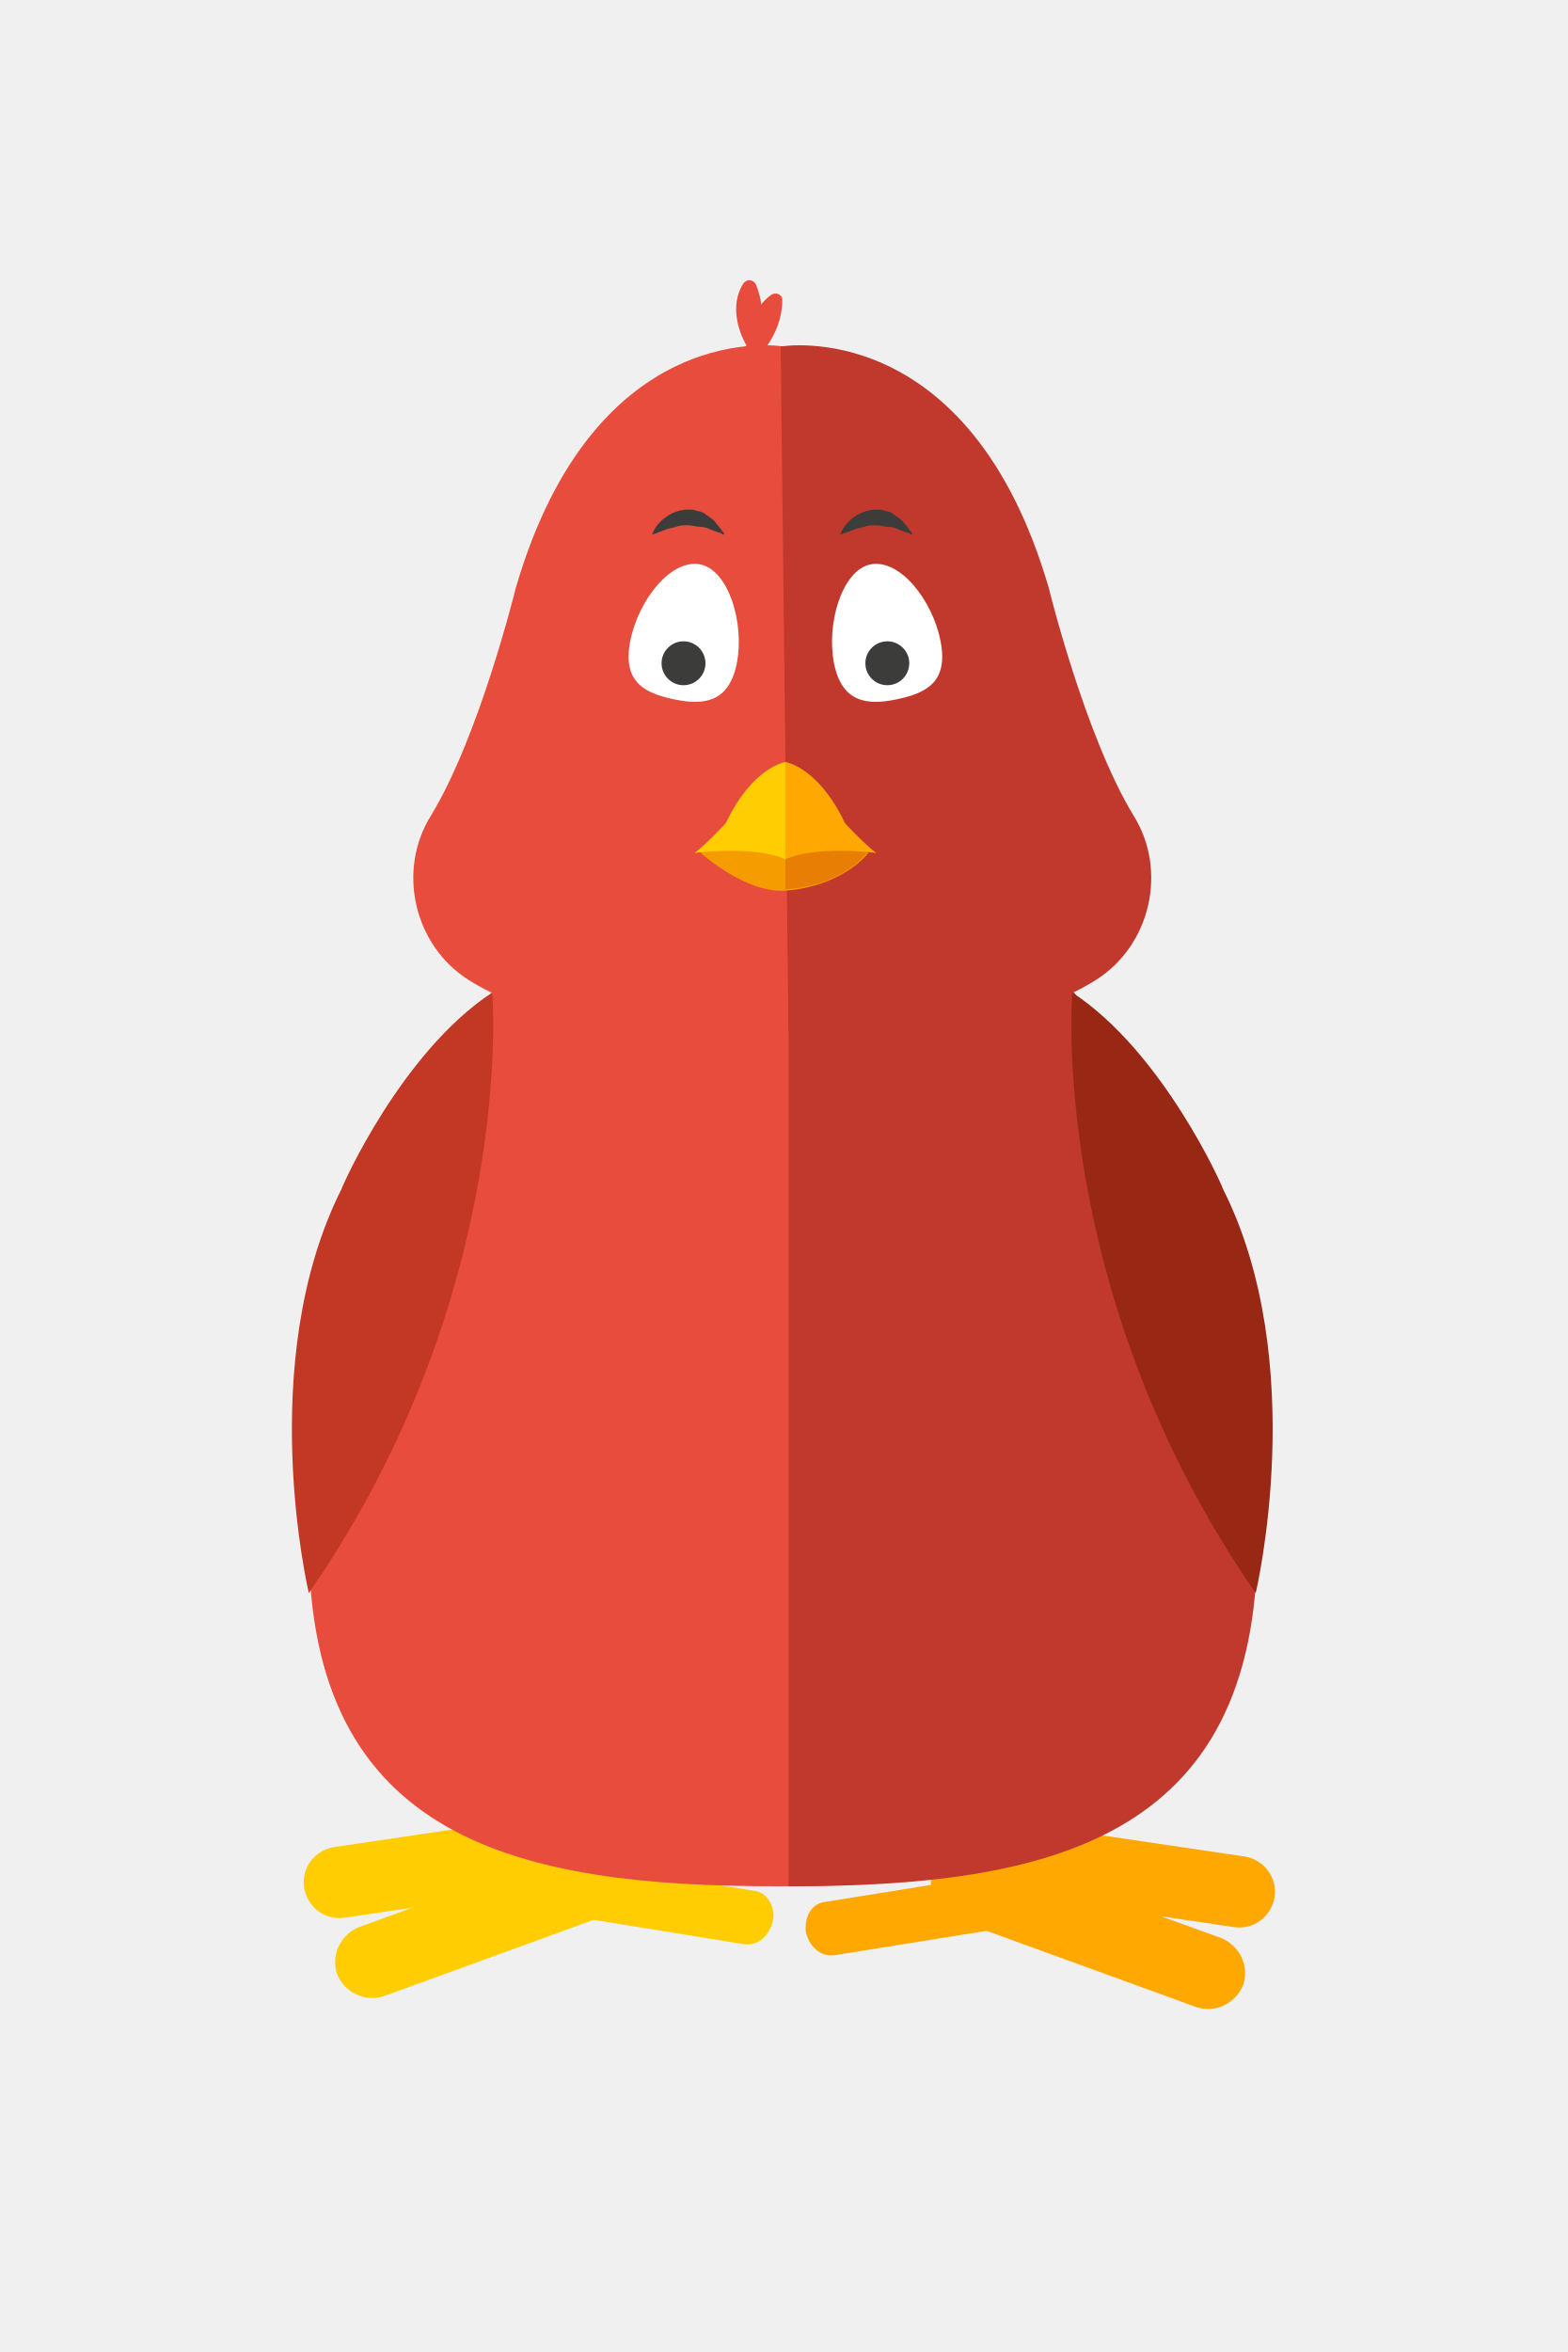
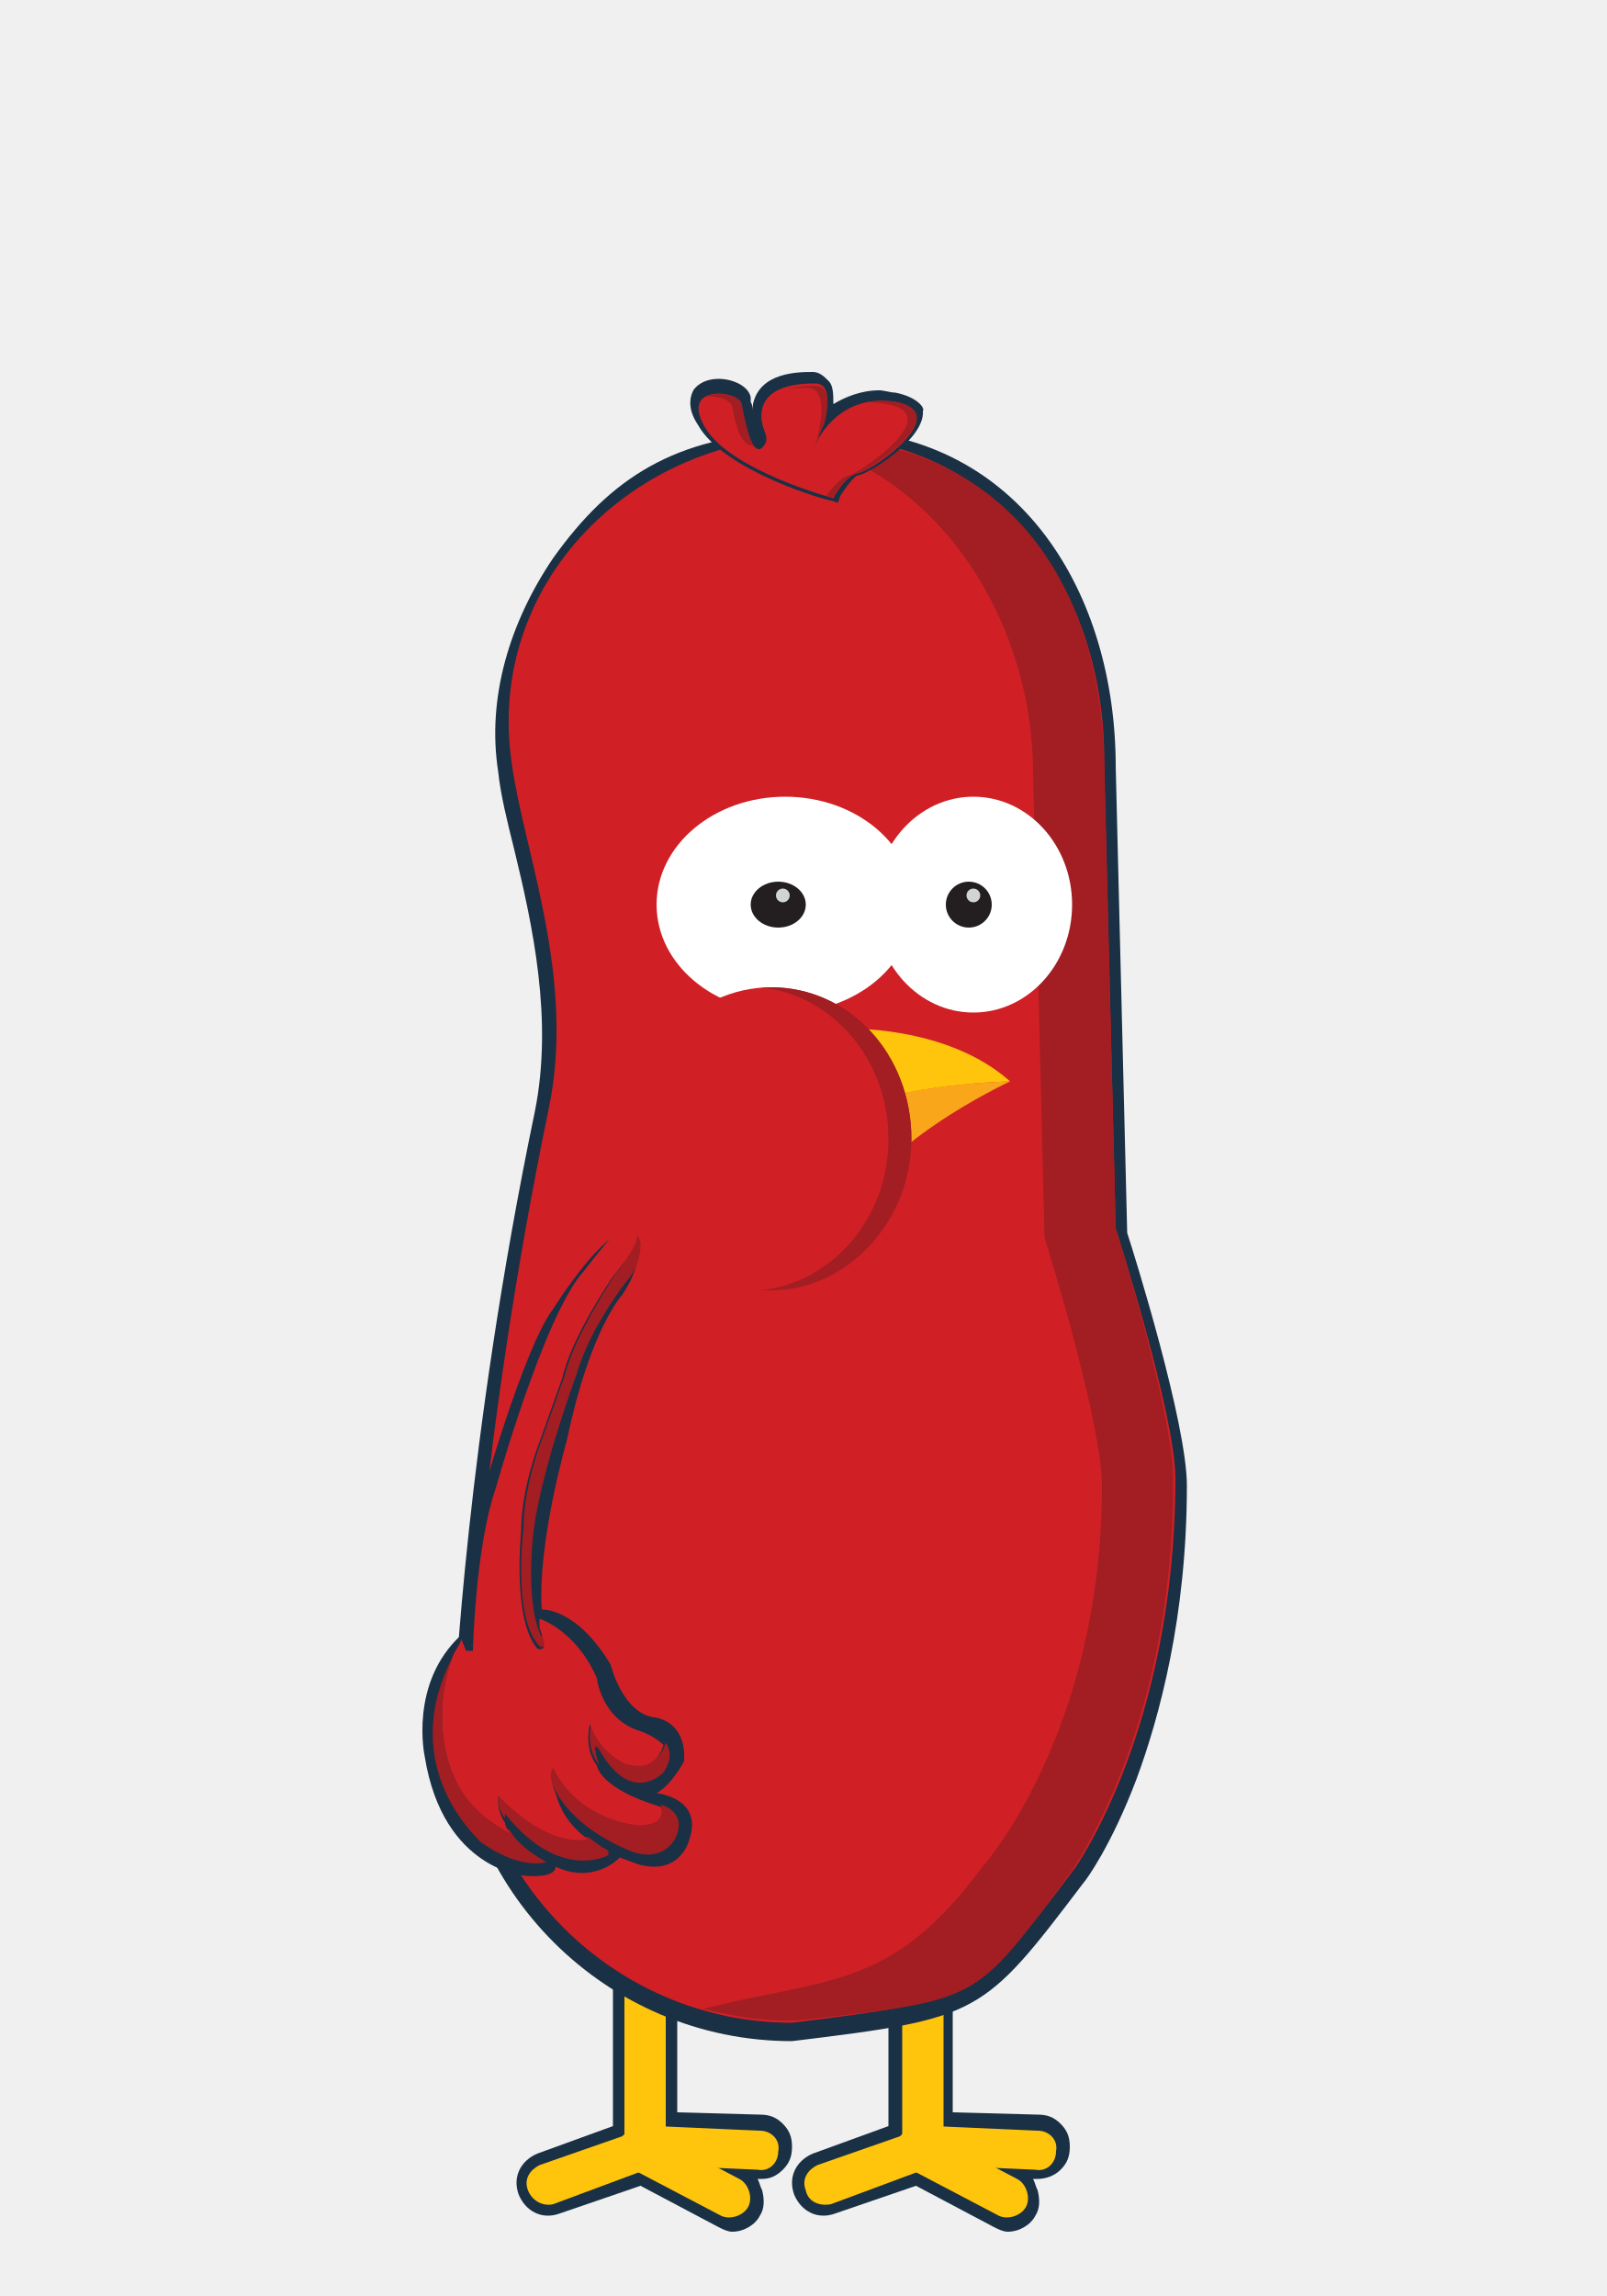
- <svg xmlns="http://www.w3.org/2000/svg" version="1.1" id="Capa_1" x="0px" y="0px" viewBox="0 0 100 150" enable-background="new 0 0 100 150" xml:space="preserve">
+ <svg xmlns="http://www.w3.org/2000/svg" version="1.1" id="Capa_1" x="0px" y="0px" viewBox="0 0 70 100" style="enable-background:new 0 0 70 100;" xml:space="preserve">
+   <style type="text/css">
+ 	.st0{fill:#1A3044;}
+ 	.st1{fill:#FFC40C;}
+ 	.st2{fill:#D02026;}
+ 	.st3{fill:#A21E22;}
+ 	.st4{fill:#FFFFFF;}
+ 	.st5{fill:#231F20;}
+ 	.st6{fill:#D1D3D4;}
+ 	.st7{fill:#F9A61A;}
+ </style>
  <g>
-     <path fill="#FFCD01" d="M40.2,117.3c0.2,1.3-0.7,2.4-1.9,2.6L22,122.3c-1.3,0.2-2.4-0.7-2.6-1.9l0,0c-0.2-1.3,0.7-2.4,1.9-2.6   l16.2-2.4C38.8,115.2,40,116,40.2,117.3L40.2,117.3z" />
-     <path fill="#FFCD01" d="M41.3,118.7c0.4,1.2-0.2,2.5-1.4,3l-15.4,5.6c-1.2,0.4-2.5-0.2-3-1.4l0,0c-0.4-1.2,0.2-2.5,1.4-3l15.4-5.6   C39.5,116.9,40.8,117.6,41.3,118.7L41.3,118.7z" />
-     <path fill="#FFCD01" d="M49.3,122.5c-0.2,0.9-0.9,1.6-1.8,1.5L37,122.3c-0.8-0.1-1.4-1-1.2-1.9l0,0c0.2-0.9,0.9-1.6,1.8-1.5   l10.6,1.7C48.9,120.7,49.5,121.6,49.3,122.5L49.3,122.5z" />
-     <path fill="#FFA801" d="M60.6,117.9c-0.2,1.3,0.7,2.4,1.9,2.6l16.2,2.4c1.3,0.2,2.4-0.7,2.6-1.9l0,0c0.2-1.3-0.7-2.4-1.9-2.6   L63.2,116C61.9,115.8,60.7,116.7,60.6,117.9L60.6,117.9z" />
-     <path fill="#FFA801" d="M59.5,119.4c-0.4,1.2,0.2,2.5,1.4,3l15.4,5.6c1.2,0.4,2.5-0.2,3-1.4l0,0c0.4-1.2-0.2-2.5-1.4-3L62.4,118   C61.2,117.6,59.9,118.2,59.5,119.4L59.5,119.4z" />
-     <path fill="#FFA801" d="M51.4,123.2c0.2,0.9,0.9,1.6,1.8,1.5l10.6-1.7c0.8-0.1,1.4-1,1.2-1.9l0,0c-0.2-0.9-0.9-1.6-1.8-1.5   l-10.6,1.7C51.8,121.4,51.3,122.2,51.4,123.2L51.4,123.2z" />
-     <path fill="#E74C3C" d="M71.6,52c-3.1-5.1-5.4-14.5-5.4-14.5c-5.5-15.1-14.2-15.6-16.2-15.4l0,0c0,0-12-2.1-17.1,15.4   c0,0-2.3,9.4-5.4,14.5c-2.2,3.5-1.1,8.3,2.4,10.5c3.3,2.1,9.2,3.7,19.6,3.4c10.4,0.2,16.3-1.3,19.6-3.4   C72.8,60.3,73.8,55.6,71.6,52z" />
-     <path fill="#E74C3C" d="M79.5,98.4c0,19-13.4,21.9-29.9,21.9s-29.9-2.9-29.9-21.9s13.4-46.9,29.9-46.9S79.5,79.4,79.5,98.4z" />
-     <path fill="#C0392C" d="M49.8,22.1L49.8,22.1c0,0,12-2.1,17.1,15.4c0,0,2.3,9.4,5.4,14.5c2.2,3.5,1.1,8.3-2.4,10.5   c-3.3,2.1-9.2,3.7-19.6,3.4" />
-     <path fill="#C0392C" d="M50.3,120.3c16.5,0,29.9-2.9,29.9-21.9S66.8,51.5,50.3,51.5" />
-     <path fill="#FFFFFF" d="M47,42.3c-0.5,2.5-2.1,2.7-4,2.3c-1.9-0.4-3.3-1.1-2.8-3.7s2.6-5.3,4.5-4.9C46.5,36.4,47.5,39.8,47,42.3z" />
-     <path fill="#FFFFFF" d="M53.2,42.3c0.5,2.5,2.1,2.7,4,2.3c1.9-0.4,3.3-1.1,2.8-3.7s-2.6-5.3-4.5-4.9C53.7,36.4,52.7,39.8,53.2,42.3   z" />
-     <path fill="#E74C3C" d="M47.6,22c0,0-1.3-2.1-0.2-3.9c0.2-0.3,0.6-0.3,0.8,0c0.3,0.7,0.7,2.1,0.1,3.9C47.4,24.8,47.6,22,47.6,22z" />
-     <path fill="#E74C3C" d="M47.8,22.5c0,0-0.4-2.4,1.4-3.7c0.3-0.2,0.7,0,0.7,0.3c0,0.8-0.2,2.2-1.5,3.6   C46.5,24.9,47.8,22.5,47.8,22.5z" />
-     <path fill="#F59D00" d="M44.7,54.4c0,0,2.9,2.6,5.4,2.4c0,0,3.3-0.1,5.3-2.4c0,0-2.5-0.7-5.4-0.8C48.2,53.4,46.2,53.6,44.7,54.4z" />
-     <path fill="#E87E04" d="M50.1,53.6v3.1c0,0,3.3,0,5.3-2.4C55.5,54.4,50.7,53.2,50.1,53.6z" />
-     <circle fill="#3C3C3B" cx="43.6" cy="42.3" r="1.4" />
-     <circle fill="#3C3C3B" cx="56.6" cy="42.3" r="1.4" />
+     <path class="st0" d="M34.1,94.5c0.3-0.3,0.4-0.6,0.4-1c0-0.4-0.1-0.7-0.4-1c-0.3-0.3-0.6-0.4-1-0.4L29.5,92v-6.5   c0-0.8-0.6-1.4-1.4-1.4c-0.8,0-1.4,0.6-1.4,1.4v7.1l-3.3,1.2c-0.7,0.3-1.1,1-0.8,1.8c0.3,0.7,1,1.1,1.8,0.8l3.5-1.2l3.4,1.8   c0.2,0.1,0.4,0.2,0.6,0.2c0.5,0,1-0.3,1.2-0.7c0.2-0.3,0.2-0.7,0.1-1.1c-0.1-0.2-0.1-0.3-0.2-0.5l0.2,0   C33.5,94.9,33.8,94.8,34.1,94.5z" />
    <g>
-       <path fill="#3C3C3B" d="M41.6,34.1c0,0,0.1-0.4,0.5-0.8c0.4-0.4,1-0.8,1.8-0.8c0.2,0,0.4,0,0.6,0.1c0.2,0,0.4,0.1,0.5,0.2    c0.3,0.2,0.6,0.4,0.7,0.6c0.2,0.2,0.3,0.4,0.4,0.5c0.1,0.1,0.1,0.2,0.1,0.2s-0.1,0-0.2-0.1c-0.1,0-0.3-0.1-0.6-0.2    c-0.2-0.1-0.5-0.2-0.7-0.2c-0.3,0-0.5-0.1-0.8-0.1c-0.3,0-0.5,0-0.8,0.1c-0.3,0.1-0.5,0.1-0.7,0.2C41.9,34,41.6,34.1,41.6,34.1z" />
+       <path class="st1" d="M28.1,94.2L28.1,94.2c-0.5,0-0.9-0.4-0.9-0.9v-7.8c0-0.5,0.4-0.9,0.9-0.9h0c0.5,0,0.9,0.4,0.9,0.9v7.8    C29,93.8,28.6,94.2,28.1,94.2z" />
+       <path class="st1" d="M23,95.4L23,95.4c-0.2-0.5,0.1-0.9,0.5-1.1l4.3-1.5c0.5-0.2,0.9,0.1,1.1,0.5l0,0c0.2,0.5-0.1,0.9-0.5,1.1    L24.1,96C23.7,96.1,23.2,95.9,23,95.4z" />
+       <path class="st1" d="M27,93.2L27,93.2c0.2-0.4,0.8-0.6,1.2-0.4l4,2.1c0.4,0.2,0.6,0.8,0.4,1.2h0c-0.2,0.4-0.8,0.6-1.2,0.4l-4-2.1    C27,94.2,26.8,93.7,27,93.2z" />
+       <path class="st1" d="M27.7,93.4L27.7,93.4c0-0.5,0.4-0.9,0.9-0.8l4.5,0.2c0.5,0,0.9,0.4,0.8,0.9l0,0c0,0.5-0.4,0.9-0.9,0.8    l-4.5-0.2C28.1,94.2,27.7,93.8,27.7,93.4z" />
+     </g>
+     <path class="st0" d="M46.2,94.5c0.3-0.3,0.4-0.6,0.4-1c0-0.4-0.1-0.7-0.4-1c-0.3-0.3-0.6-0.4-1-0.4L41.5,92v-6.5   c0-0.8-0.6-1.4-1.4-1.4c-0.8,0-1.4,0.6-1.4,1.4v7.1l-3.3,1.2c-0.7,0.3-1.1,1-0.8,1.8c0.3,0.7,1,1.1,1.8,0.8l3.5-1.2l3.4,1.8   c0.2,0.1,0.4,0.2,0.6,0.2c0.5,0,1-0.3,1.2-0.7c0.2-0.3,0.2-0.7,0.1-1.1c-0.1-0.2-0.1-0.3-0.2-0.5l0.2,0   C45.5,94.9,45.9,94.8,46.2,94.5z" />
+     <g>
+       <path class="st1" d="M40.2,94.2L40.2,94.2c-0.5,0-0.9-0.4-0.9-0.9v-7.8c0-0.5,0.4-0.9,0.9-0.9h0c0.5,0,0.9,0.4,0.9,0.9v7.8    C41,93.8,40.6,94.2,40.2,94.2z" />
+       <path class="st1" d="M35.1,95.4L35.1,95.4c-0.2-0.5,0.1-0.9,0.5-1.1l4.3-1.5c0.5-0.2,0.9,0.1,1.1,0.5h0c0.2,0.5-0.1,0.9-0.5,1.1    L36.2,96C35.7,96.1,35.2,95.9,35.1,95.4z" />
+       <path class="st1" d="M39.1,93.2L39.1,93.2c0.2-0.4,0.8-0.6,1.2-0.4l4,2.1c0.4,0.2,0.6,0.8,0.4,1.2l0,0c-0.2,0.4-0.8,0.6-1.2,0.4    l-4-2.1C39,94.2,38.9,93.7,39.1,93.2z" />
+       <path class="st1" d="M39.8,93.4L39.8,93.4c0-0.5,0.4-0.9,0.9-0.8l4.5,0.2c0.5,0,0.9,0.4,0.8,0.9l0,0c0,0.5-0.4,0.9-0.9,0.8    l-4.5-0.2C40.2,94.2,39.8,93.8,39.8,93.4z" />
+     </g>
+     <path class="st0" d="M36.3,18.7c8.2,0.2,12.3,7.2,12.3,14.7l0.5,20.3c0.3,0.9,2.6,8.3,2.6,11c0,5.7-1.2,10.1-2.2,12.8   c-1.1,2.9-2.2,4.4-2.3,4.5c-4.4,5.8-4.5,5.9-12.7,6.9l0,0h0c-8.1,0-14.7-6.6-14.7-14.7c0-0.1,0.5-11.4,3.5-25.8   c0.8-4-0.1-8.1-0.9-11.4c-0.3-1.2-0.6-2.4-0.7-3.4c-0.5-3.2,0.5-6.5,2.4-9.3c2.5-3.5,5.3-5.3,10.3-5.5   C34.4,18.7,35.6,18.6,36.3,18.7z" />
+     <path class="st2" d="M34.5,88.1L34.5,88.1c-7.8,0-14.1-6.4-14.1-14.1c0,0,0.5-11.2,3.5-25.7c1.2-5.7-1.1-11.3-1.6-15   C21.1,25.4,27.6,19,35.4,19l0,0c7.8,0,12.7,6.3,12.7,14.1l0.5,20.4c0,0,2.6,8.1,2.6,10.9c0,10.9-4.4,17-4.4,17   C42.5,87.1,42.5,87.1,34.5,88.1z" />
+     <path class="st3" d="M48.6,53.5l-0.5-19.9c0-7.4-3.6-14.2-12.6-14.6c-0.5,0-1,0-1.4,0.1c6.5,1.1,10.9,7.7,10.9,14.6l0.5,20.2   c0,0,2.5,8,2.5,10.8c0,10.8-5.2,16.6-5.2,16.6c-4,5.4-6.7,4.8-12.2,6.2c0.6,0.1,1.9,0.5,3.7,0.5l0.4,0c8-0.9,7.7-0.7,11.9-6.4   c0,0,4.5-6.2,4.5-17C51.2,61.8,48.6,53.5,48.6,53.5z" />
+     <g>
+       <ellipse class="st4" cx="34.2" cy="39.4" rx="5.6" ry="4.7" />
+       <ellipse class="st5" cx="33.9" cy="39.4" rx="1.2" ry="1" />
+       <ellipse class="st6" cx="34.1" cy="39" rx="0.3" ry="0.3" />
    </g>
    <g>
-       <path fill="#3C3C3B" d="M53.6,34.1c0,0,0.1-0.4,0.5-0.8c0.4-0.4,1-0.8,1.8-0.8c0.2,0,0.4,0,0.6,0.1c0.2,0,0.4,0.1,0.5,0.2    c0.3,0.2,0.6,0.4,0.7,0.6c0.2,0.2,0.3,0.4,0.4,0.5c0.1,0.1,0.1,0.2,0.1,0.2s-0.1,0-0.2-0.1c-0.1,0-0.3-0.1-0.6-0.2    c-0.2-0.1-0.5-0.2-0.7-0.2c-0.3,0-0.5-0.1-0.8-0.1c-0.3,0-0.5,0-0.8,0.1c-0.3,0.1-0.5,0.1-0.7,0.2C53.9,34,53.6,34.1,53.6,34.1z" />
+       <ellipse class="st4" cx="42.4" cy="39.4" rx="4.3" ry="4.7" />
+       <ellipse class="st5" cx="42.2" cy="39.4" rx="1" ry="1" />
+       <ellipse class="st6" cx="42.4" cy="39" rx="0.3" ry="0.3" />
    </g>
-     <path fill="#C23824" d="M31.4,63.3c0,0,1.6,19.1-11.7,38.3c0,0-3.5-14.7,2.1-25.8C21.8,75.7,25.6,67.1,31.4,63.3z" />
-     <path fill="#982714" d="M68.4,63.3c0,0-1.6,19.1,11.7,38.3c0,0,3.5-14.7-2.1-25.8C78,75.7,74.2,67.1,68.4,63.3z" />
-     <path fill="#FFCD01" d="M50.1,48.6c0,0-2.1,0.3-3.8,3.9c0,0-1.3,1.4-2,1.9c0,0,3.8-0.5,5.8,0.4" />
-     <path fill="#FFA801" d="M50.1,48.6c0,0,2.1,0.3,3.8,3.9c0,0,1.3,1.4,2,1.9c0,0-3.8-0.5-5.8,0.4" />
+     <path class="st7" d="M36.7,53.5c1-3.5,7.3-6.4,7.3-6.4s-5,0.1-7.3,1.4V53.5z" />
+     <path class="st1" d="M36.7,44.8v3.7c2.4-1.3,7.3-1.4,7.3-1.4C41.2,44.6,36.7,44.8,36.7,44.8z" />
+     <ellipse class="st2" cx="33.6" cy="49.6" rx="6.1" ry="6.6" />
+     <path class="st3" d="M33.6,43c-0.2,0-0.3,0-0.5,0c3.1,0.3,5.6,3.1,5.6,6.6c0,3.5-2.5,6.3-5.6,6.6c0.2,0,0.3,0,0.5,0   c3.3,0,6.1-3,6.1-6.6C39.7,45.9,37,43,33.6,43z" />
+     <path class="st0" d="M27.1,56.4c0,0-1.4,1.5-2.4,6.3c0,0-1.3,4.5-1.1,7.4c0,0,1.5-0.1,3,2.4c0,0,0.5,2.1,1.9,2.3   c0,0,1.4,0.1,1.3,1.9c0,0-0.5,1-1.2,1.4c0,0,2.1,0.2,1.4,2.1c0,0-0.4,1.5-2.2,1L27,80.9c0,0-1.1,1.2-2.8,0.4c0,0,0.1,0.5-1.3,0.4   c0,0-3.6-0.2-4.4-5.2c0,0-0.7-3.2,1.6-5.3c0,0,0.1-3.6,0.8-5.7c0,0,1.9-6.8,3.2-8.5c0,0,2.5-4,3.5-3.3   C27.6,53.7,28.3,54.6,27.1,56.4z" />
+     <path class="st3" d="M23.5,71.7c-1.2-1.3-0.7-5.1-0.7-5.1c0-1.9,0.8-3.9,0.8-3.9l1-2.8c0.4-1.7,2.2-4.4,2.2-4.4   c1.5-1.8-0.3-1.3-0.3-1.3s1.1-1.2,1.4-0.1c0,0,0.1,0.9-0.6,1.7c0,0-1.6,2-2.2,4.1c0,0-1.7,4.6-1.9,7.2c0,0-0.3,2.9,0.4,4.2l0-0.7   l0,0C24,72,23.5,71.7,23.5,71.7z" />
+     <path class="st3" d="M24.1,76.9c1.1,2.2,3.7,2.5,3.7,2.5c1.3,0,1-0.8,1-0.8s1.2,0.3,0.6,1.5c0,0-0.6,1.2-2.2,0.4   c0,0-2.3-0.9-3.1-2.7c0,0,0,0.1,0,0.2l0,0C23.8,77.1,24.1,76.9,24.1,76.9z" />
+     <path class="st3" d="M21.7,78.1c2.3,2.4,3.9,1.9,3.9,1.9l0,0c0.3,0.2,0.5,0.4,0.9,0.6l0,0.2c0,0-2.1,1.2-4.5-1.8c0,0,0,0.1,0,0.2   C21.6,78.7,21.7,78.1,21.7,78.1z" />
+     <path class="st3" d="M25.8,75c0.4,1.2,1.5,1.7,1.5,1.7c1.4,0.5,1.7-0.8,1.7-0.8l0,0c0.2,0.3,0.3,0.7-0.1,1.3c0,0-1.4,1.5-2.8-1   c0,0-0.4-0.6,0,0.7C25.4,75.9,25.8,75,25.8,75z" />
+     <path class="st3" d="M19.7,72.2c-1,2.8,0,5,0,5c0.8,1.9,2.5,2.5,2.5,2.5l0,0c0.2,0.4,0.7,0.9,1.6,1.4c0,0-1.1,0.4-2.9-0.9   C21,80.2,17.2,77.1,19.7,72.2z" />
+     <path class="st2" d="M19.7,77.2c0,0-1-2.2,0-5c0.1-0.3,0.3-0.5,0.4-0.8l0.2,0.5l0.3,0c0,0,0.1-4.5,1-7.1c0,0,2.1-7.5,3.8-9.4   c0,0,1-1.3,1.4-1.7c0,0,2.2-0.9-0.1,1.9c0,0-1.8,2.6-2.2,4.4l-1,2.8c0,0-0.8,2-0.8,3.9c0,0-0.4,3.8,0.7,5.1c0,0,0.6,0.3,0.1-0.9   l0,0l0-0.4c0,0,1.6,0.5,2.5,2.6c0,0,0.2,1.8,1.9,2.3c0,0,0.6,0.2,1,0.6l0,0c0,0-0.3,1.3-1.7,0.8c0,0-1.1-0.5-1.5-1.7   c0,0-0.3,1,0.3,1.8c0,0,0.1,1,2.8,1.8c0,0,0.3,0.8-1,0.8c0,0-2.6-0.2-3.7-2.5c0,0-0.3,0.2,0.1,1.1l0,0c0.1,0.3,0.3,1.2,1.4,2l0,0   c0,0-1.6,0.5-3.9-1.9c0,0-0.1,0.6,0.3,1.2c0,0.1,0.1,0.3,0.2,0.5l0,0C22.2,79.7,20.5,79.2,19.7,77.2z" />
+     <g>
+       <path class="st0" d="M39,17.1c-0.2,0-0.5-0.1-0.7-0.1c-0.8,0-1.5,0.3-2,0.6c0-0.4,0-0.8-0.2-1c-0.2-0.2-0.4-0.4-0.7-0.4    c-0.6,0-2.3,0-2.6,1.4c0,0.1,0,0.2,0,0.3c0-0.1,0-0.2-0.1-0.4c0-0.1,0-0.1,0-0.2c-0.1-0.5-0.8-0.8-1.4-0.8c-0.5,0-0.9,0.2-1.1,0.5    c-0.2,0.4-0.2,0.9,0.2,1.5c1.1,2,5.6,3.3,5.8,3.3l0.3,0.1l0.1-0.3c0.2-0.3,0.6-0.9,0.8-0.9c0.5-0.1,2.9-1.6,2.8-2.8    C40.3,17.8,40,17.3,39,17.1z" />
+       <path class="st2" d="M36.3,21.7c0,0,0.5-1,1.1-1.1c0.6-0.1,4.2-2.6,1.6-3.1c-2.6-0.4-3.5,1.9-3.5,1.9s1.2-2.7,0-2.7    s-2.1,0.3-2.3,1.1c-0.2,0.9,0.5,1.2,0,1.7c-0.5,0.4-0.8-1.3-0.9-1.9s-2.7-0.9-1.6,1C31.8,20.5,36.3,21.7,36.3,21.7z" />
+       <path class="st3" d="M31.9,17.7c0.1,0.6,0.3,1.6,0.8,1.7c0.1,0,0.2,0.1,0.2,0.1c-0.3-0.3-0.5-1.5-0.6-1.9    c-0.1-0.4-1.1-0.6-1.6-0.3C31.2,17.2,31.8,17.4,31.9,17.7z" />
+       <path class="st3" d="M35.7,18.5c0,0.2-0.2,1-0.2,1s0.3-0.9,0.4-1c0.2-0.8,0.3-1.7-0.4-1.7c-0.6,0-1.1,0.1-1.4,0.2    c0.3-0.1,0.6-0.1,1-0.1C36.1,16.8,35.7,18.6,35.7,18.5z" />
+       <path class="st3" d="M39,17.5c-0.7-0.1-1.3,0-1.7,0.1c0.4-0.1,0.8-0.1,1.3,0c2.6,0.4-1,2.9-1.6,3.1c-0.4,0.1-0.8,0.6-1,0.9    c0.2,0.1,0.3,0.1,0.3,0.1s0.5-1,1.1-1.1C38,20.4,41.6,18,39,17.5z" />
+     </g>
+     <path class="st3" d="M35.5,38.2C35.5,38.2,35.5,38.2,35.5,38.2C35.5,38.2,35.5,38.2,35.5,38.2z" />
  </g>
</svg>
